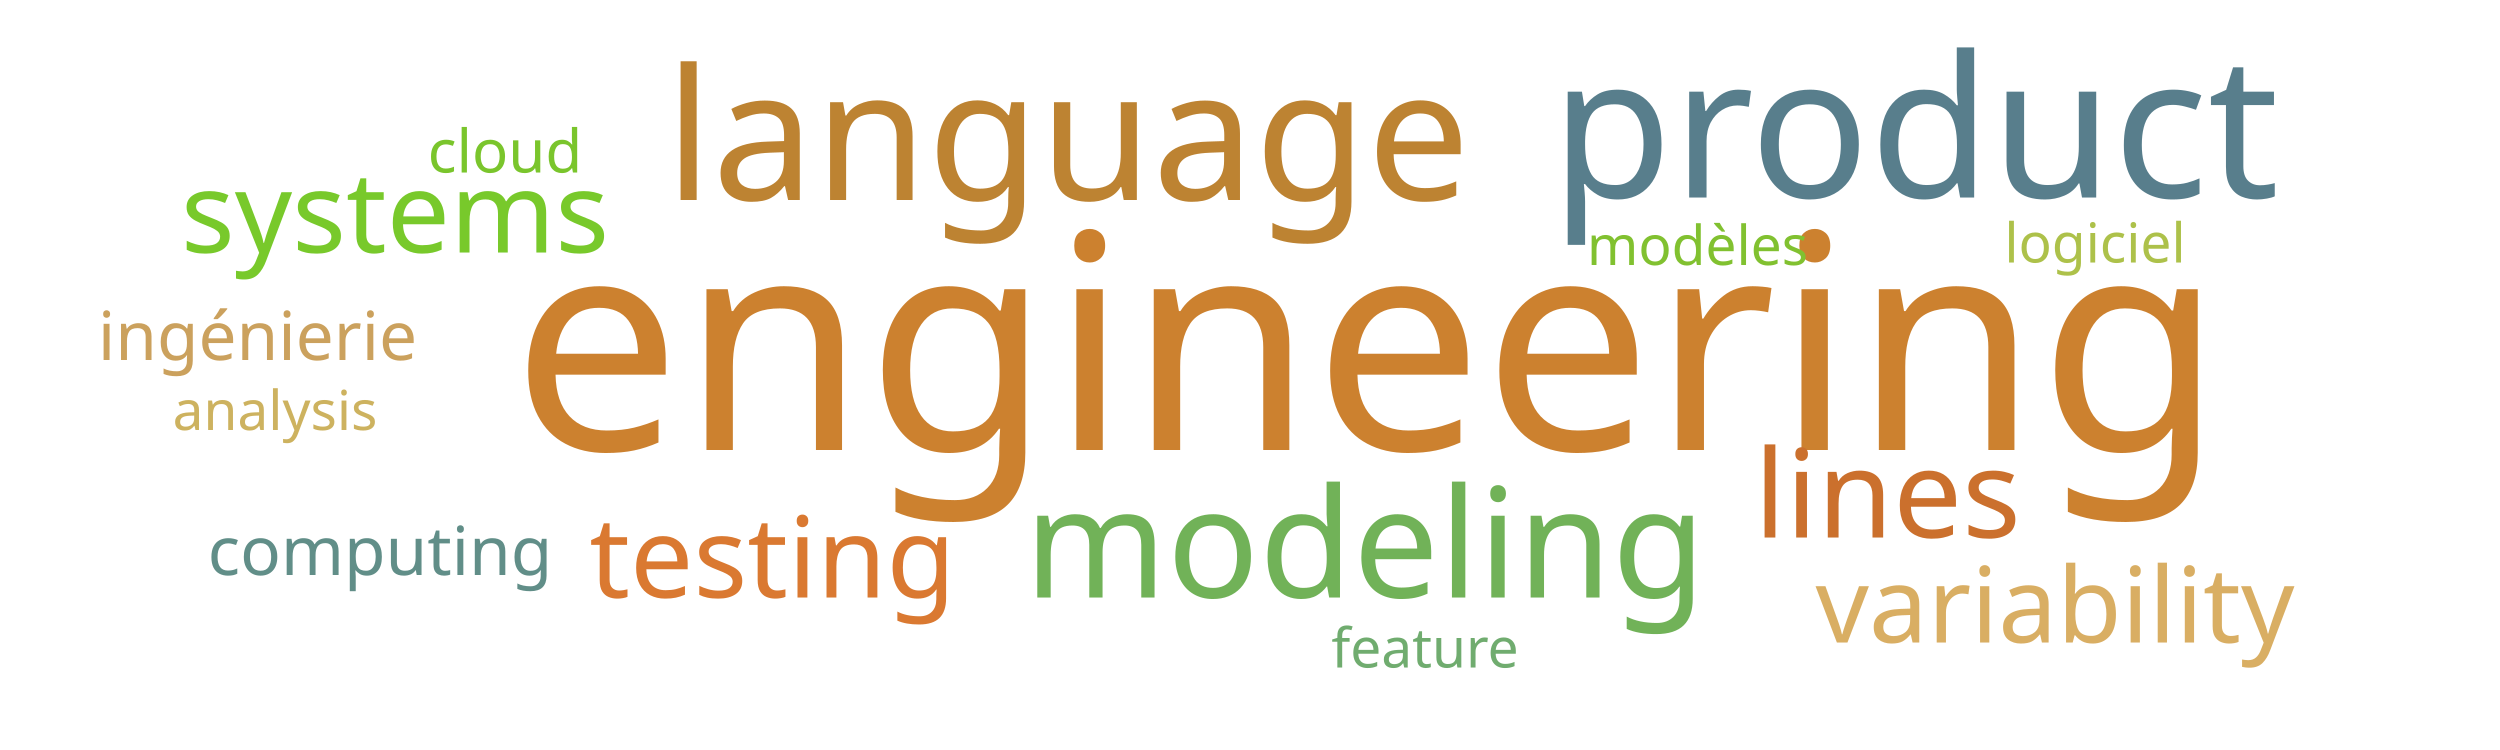
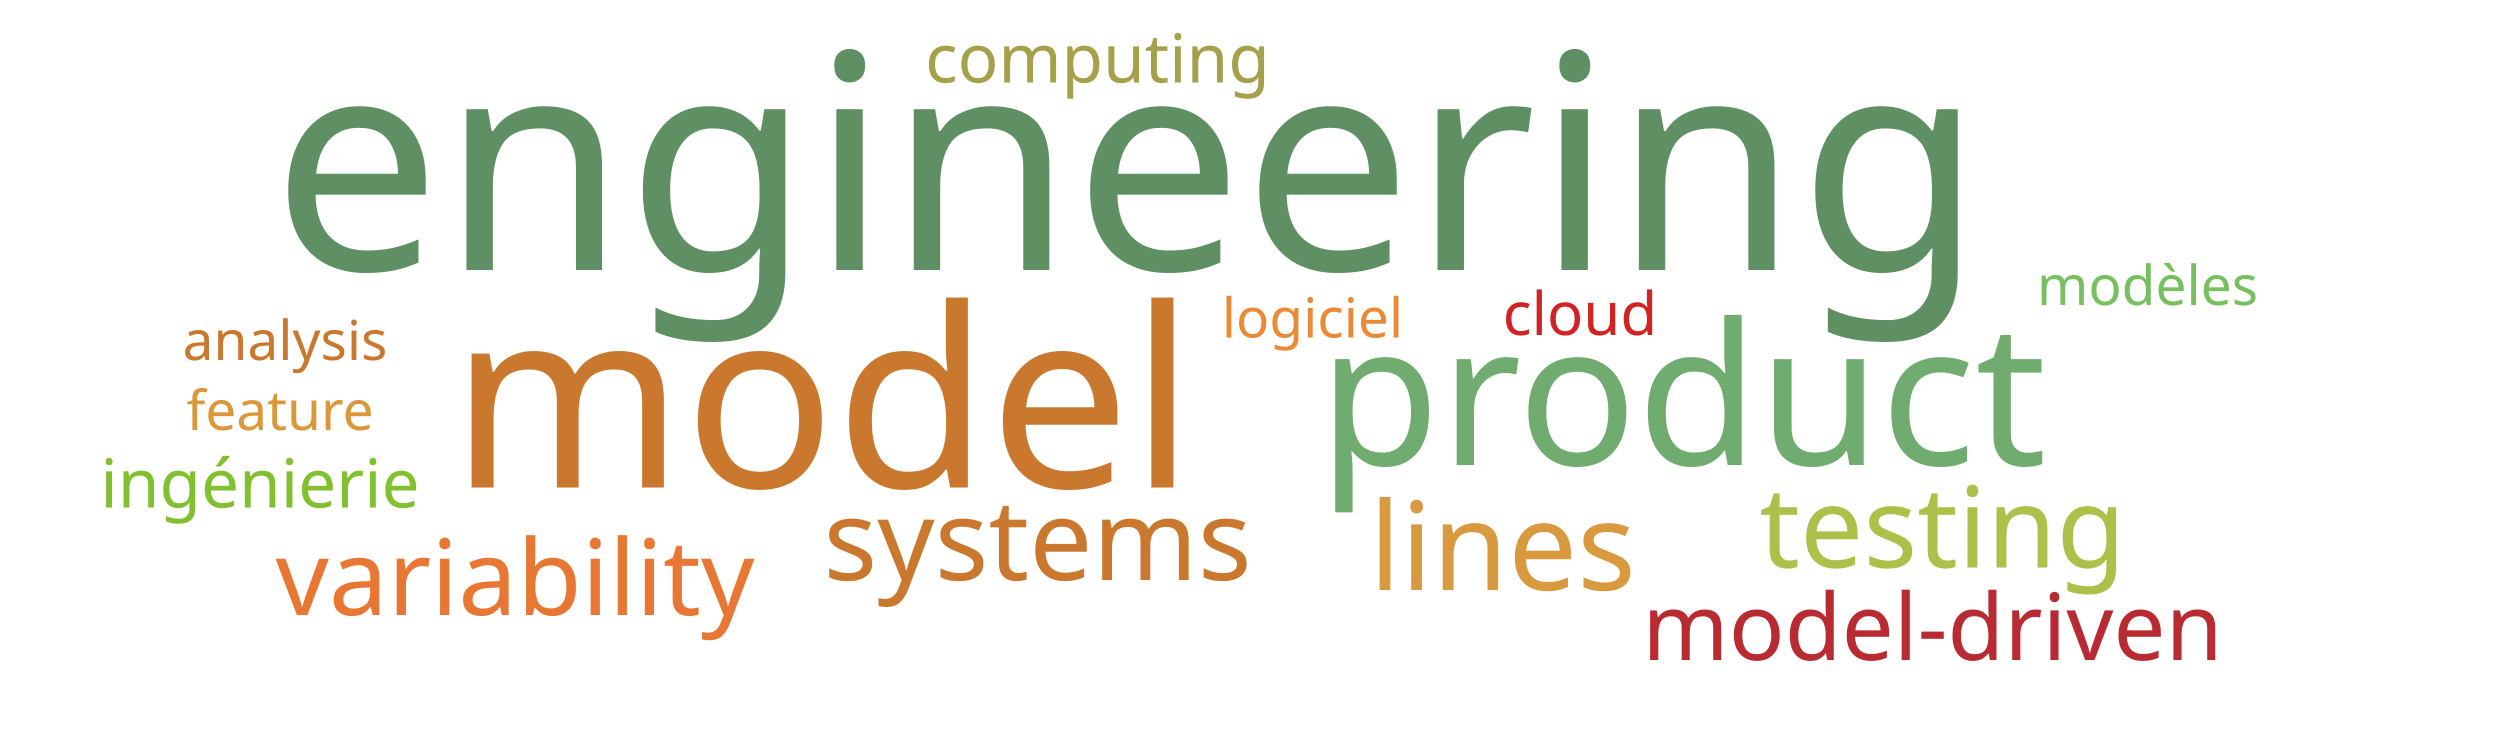
<svg xmlns="http://www.w3.org/2000/svg" width="1000" height="300">
  <g transform="translate(500, 150)">
-     <text text-anchor="middle" style="font-family: Impact; font-size: 120px; fill: #cc812f" transform="translate(47,30)rotate(0)">engineering</text>
-     <text text-anchor="middle" style="font-family: Impact; font-size: 79px; fill: #587e8c" transform="translate(266,-71)rotate(0)">product</text>
-     <text text-anchor="middle" style="font-family: Impact; font-size: 73px; fill: #bd8332" transform="translate(-73,-70)rotate(0)">language</text>
-     <text text-anchor="middle" style="font-family: Impact; font-size: 61px; fill: #71b258" transform="translate(46,89)rotate(0)">modeling</text>
-     <text text-anchor="middle" style="font-family: Impact; font-size: 49px; fill: #cb702d" transform="translate(255,65)rotate(0)">lines</text>
-     <text text-anchor="middle" style="font-family: Impact; font-size: 45px; fill: #da7931" transform="translate(-191,89)rotate(0)">testing</text>
-     <text text-anchor="middle" style="font-family: Impact; font-size: 45px; fill: #78c92b" transform="translate(-342,-49)rotate(0)">systems</text>
-     <text text-anchor="middle" style="font-family: Impact; font-size: 42px; fill: #d9ae63" transform="translate(322,107)rotate(0)">variability</text>
-     <text text-anchor="middle" style="font-family: Impact; font-size: 27px; fill: #cba15d" transform="translate(-397,-6)rotate(0)">ingénierie</text>
-     <text text-anchor="middle" style="font-family: Impact; font-size: 27px; fill: #618e88" transform="translate(-348,80)rotate(0)">computing</text>
-     <text text-anchor="middle" style="font-family: Impact; font-size: 24px; fill: #7ac52c" transform="translate(-298,-81)rotate(0)">cloud</text>
-     <text text-anchor="middle" style="font-family: Impact; font-size: 22px; fill: #81c130" transform="translate(179,-44)rotate(0)">modèles</text>
-     <text text-anchor="middle" style="font-family: Impact; font-size: 22px; fill: #adc14a" transform="translate(338,-45)rotate(0)">logiciel</text>
-     <text text-anchor="middle" style="font-family: Impact; font-size: 22px; fill: #70ac6f" transform="translate(70,117)rotate(0)">feature</text>
-     <text text-anchor="middle" style="font-family: Impact; font-size: 22px; fill: #cdb25f" transform="translate(-390,22)rotate(0)">analysis</text>
+     <text text-anchor="middle" style="font-family: Impact; font-size: 120px; fill: #5e9063" transform="translate(-49,-42)rotate(0)">engineering</text>
+     <text text-anchor="middle" style="font-family: Impact; font-size: 100px; fill: #cb782f" transform="translate(-171,45)rotate(0)">model</text>
+     <text text-anchor="middle" style="font-family: Impact; font-size: 79px; fill: #70ac6f" transform="translate(173,36)rotate(0)">product</text>
+     <text text-anchor="middle" style="font-family: Impact; font-size: 49px; fill: #d8993f" transform="translate(101,86)rotate(0)">lines</text>
+     <text text-anchor="middle" style="font-family: Impact; font-size: 45px; fill: #adc14a" transform="translate(277,77)rotate(0)">testing</text>
+     <text text-anchor="middle" style="font-family: Impact; font-size: 45px; fill: #cb782f" transform="translate(-85,82)rotate(0)">systems</text>
+     <text text-anchor="middle" style="font-family: Impact; font-size: 42px; fill: #e87733" transform="translate(-294,96)rotate(0)">variability</text>
+     <text text-anchor="middle" style="font-family: Impact; font-size: 37px; fill: #b92b32" transform="translate(273,114)rotate(0)">model-driven</text>
+     <text text-anchor="middle" style="font-family: Impact; font-size: 27px; fill: #81c130" transform="translate(-396,53)rotate(0)">ingénierie</text>
+     <text text-anchor="middle" style="font-family: Impact; font-size: 27px; fill: #a5a14a" transform="translate(-61,-117)rotate(0)">computing</text>
+     <text text-anchor="middle" style="font-family: Impact; font-size: 24px; fill: #d12323" transform="translate(132,-16)rotate(0)">cloud</text>
+     <text text-anchor="middle" style="font-family: Impact; font-size: 22px; fill: #78c05f" transform="translate(359,-28)rotate(0)">modèles</text>
+     <text text-anchor="middle" style="font-family: Impact; font-size: 22px; fill: #ea8a37" transform="translate(25,-15)rotate(0)">logiciel</text>
+     <text text-anchor="middle" style="font-family: Impact; font-size: 22px; fill: #da983a" transform="translate(-388,22)rotate(0)">feature</text>
+     <text text-anchor="middle" style="font-family: Impact; font-size: 22px; fill: #cb782f" transform="translate(-386,-6)rotate(0)">analysis</text>
  </g>
</svg>
